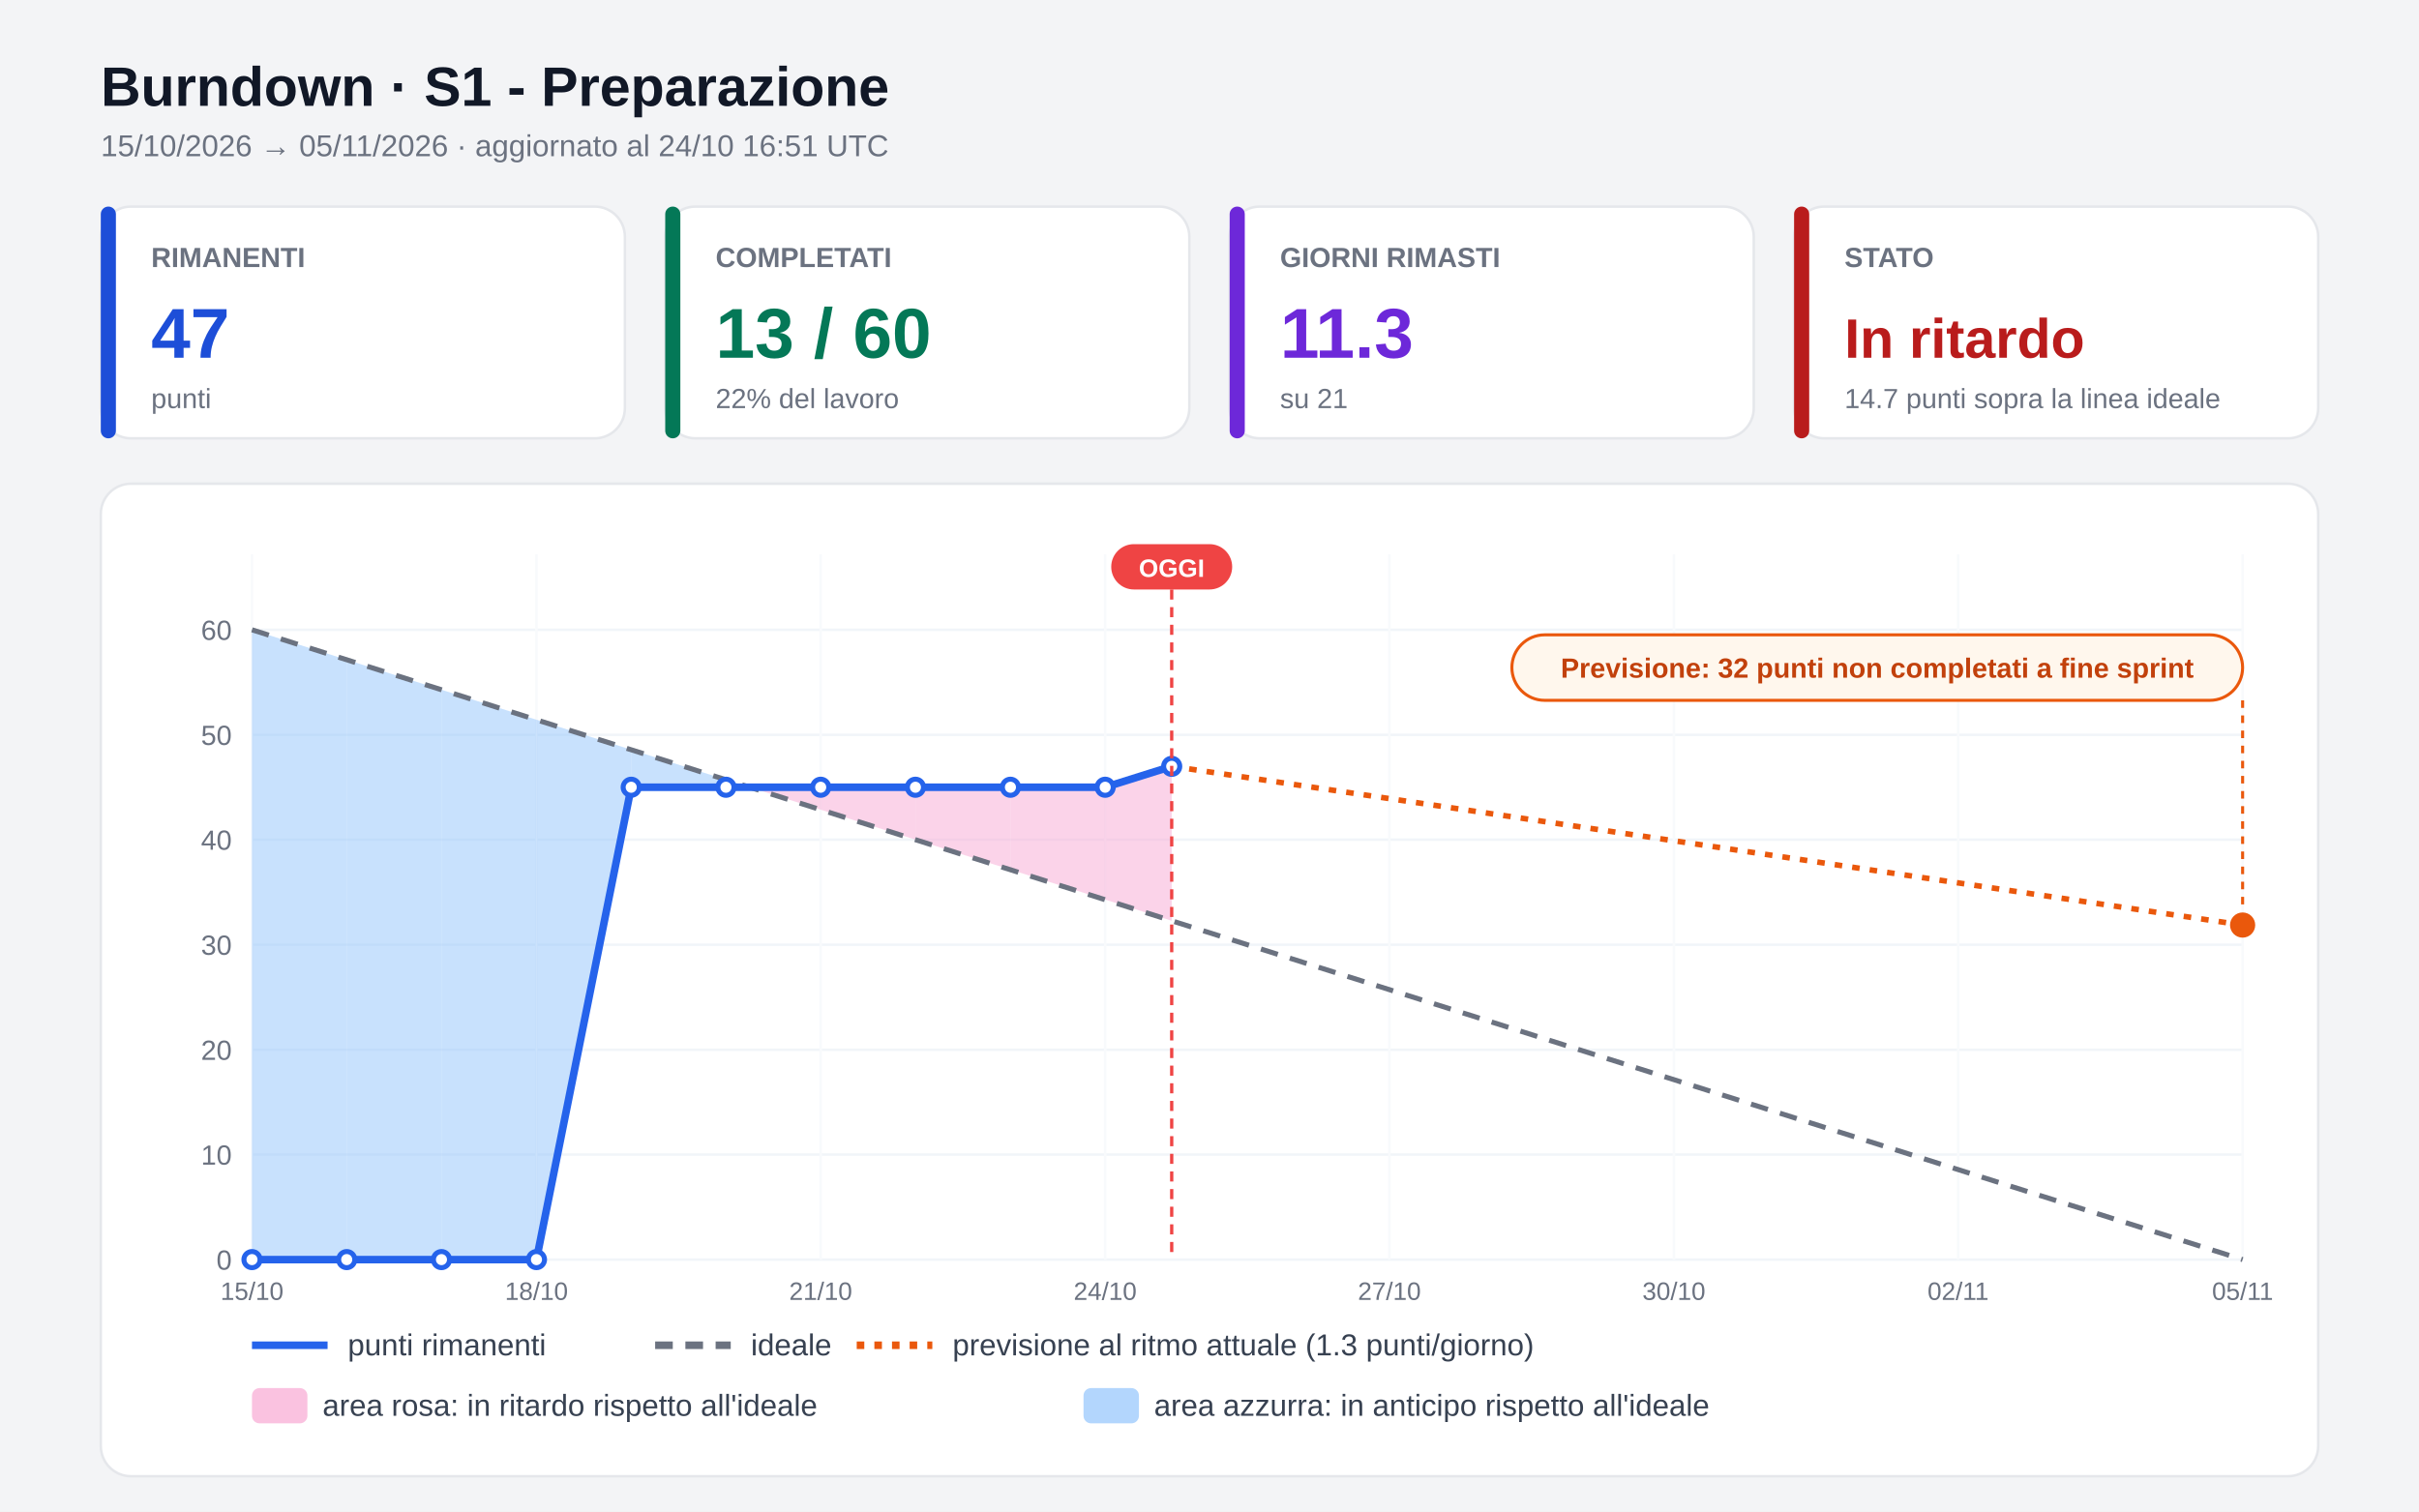
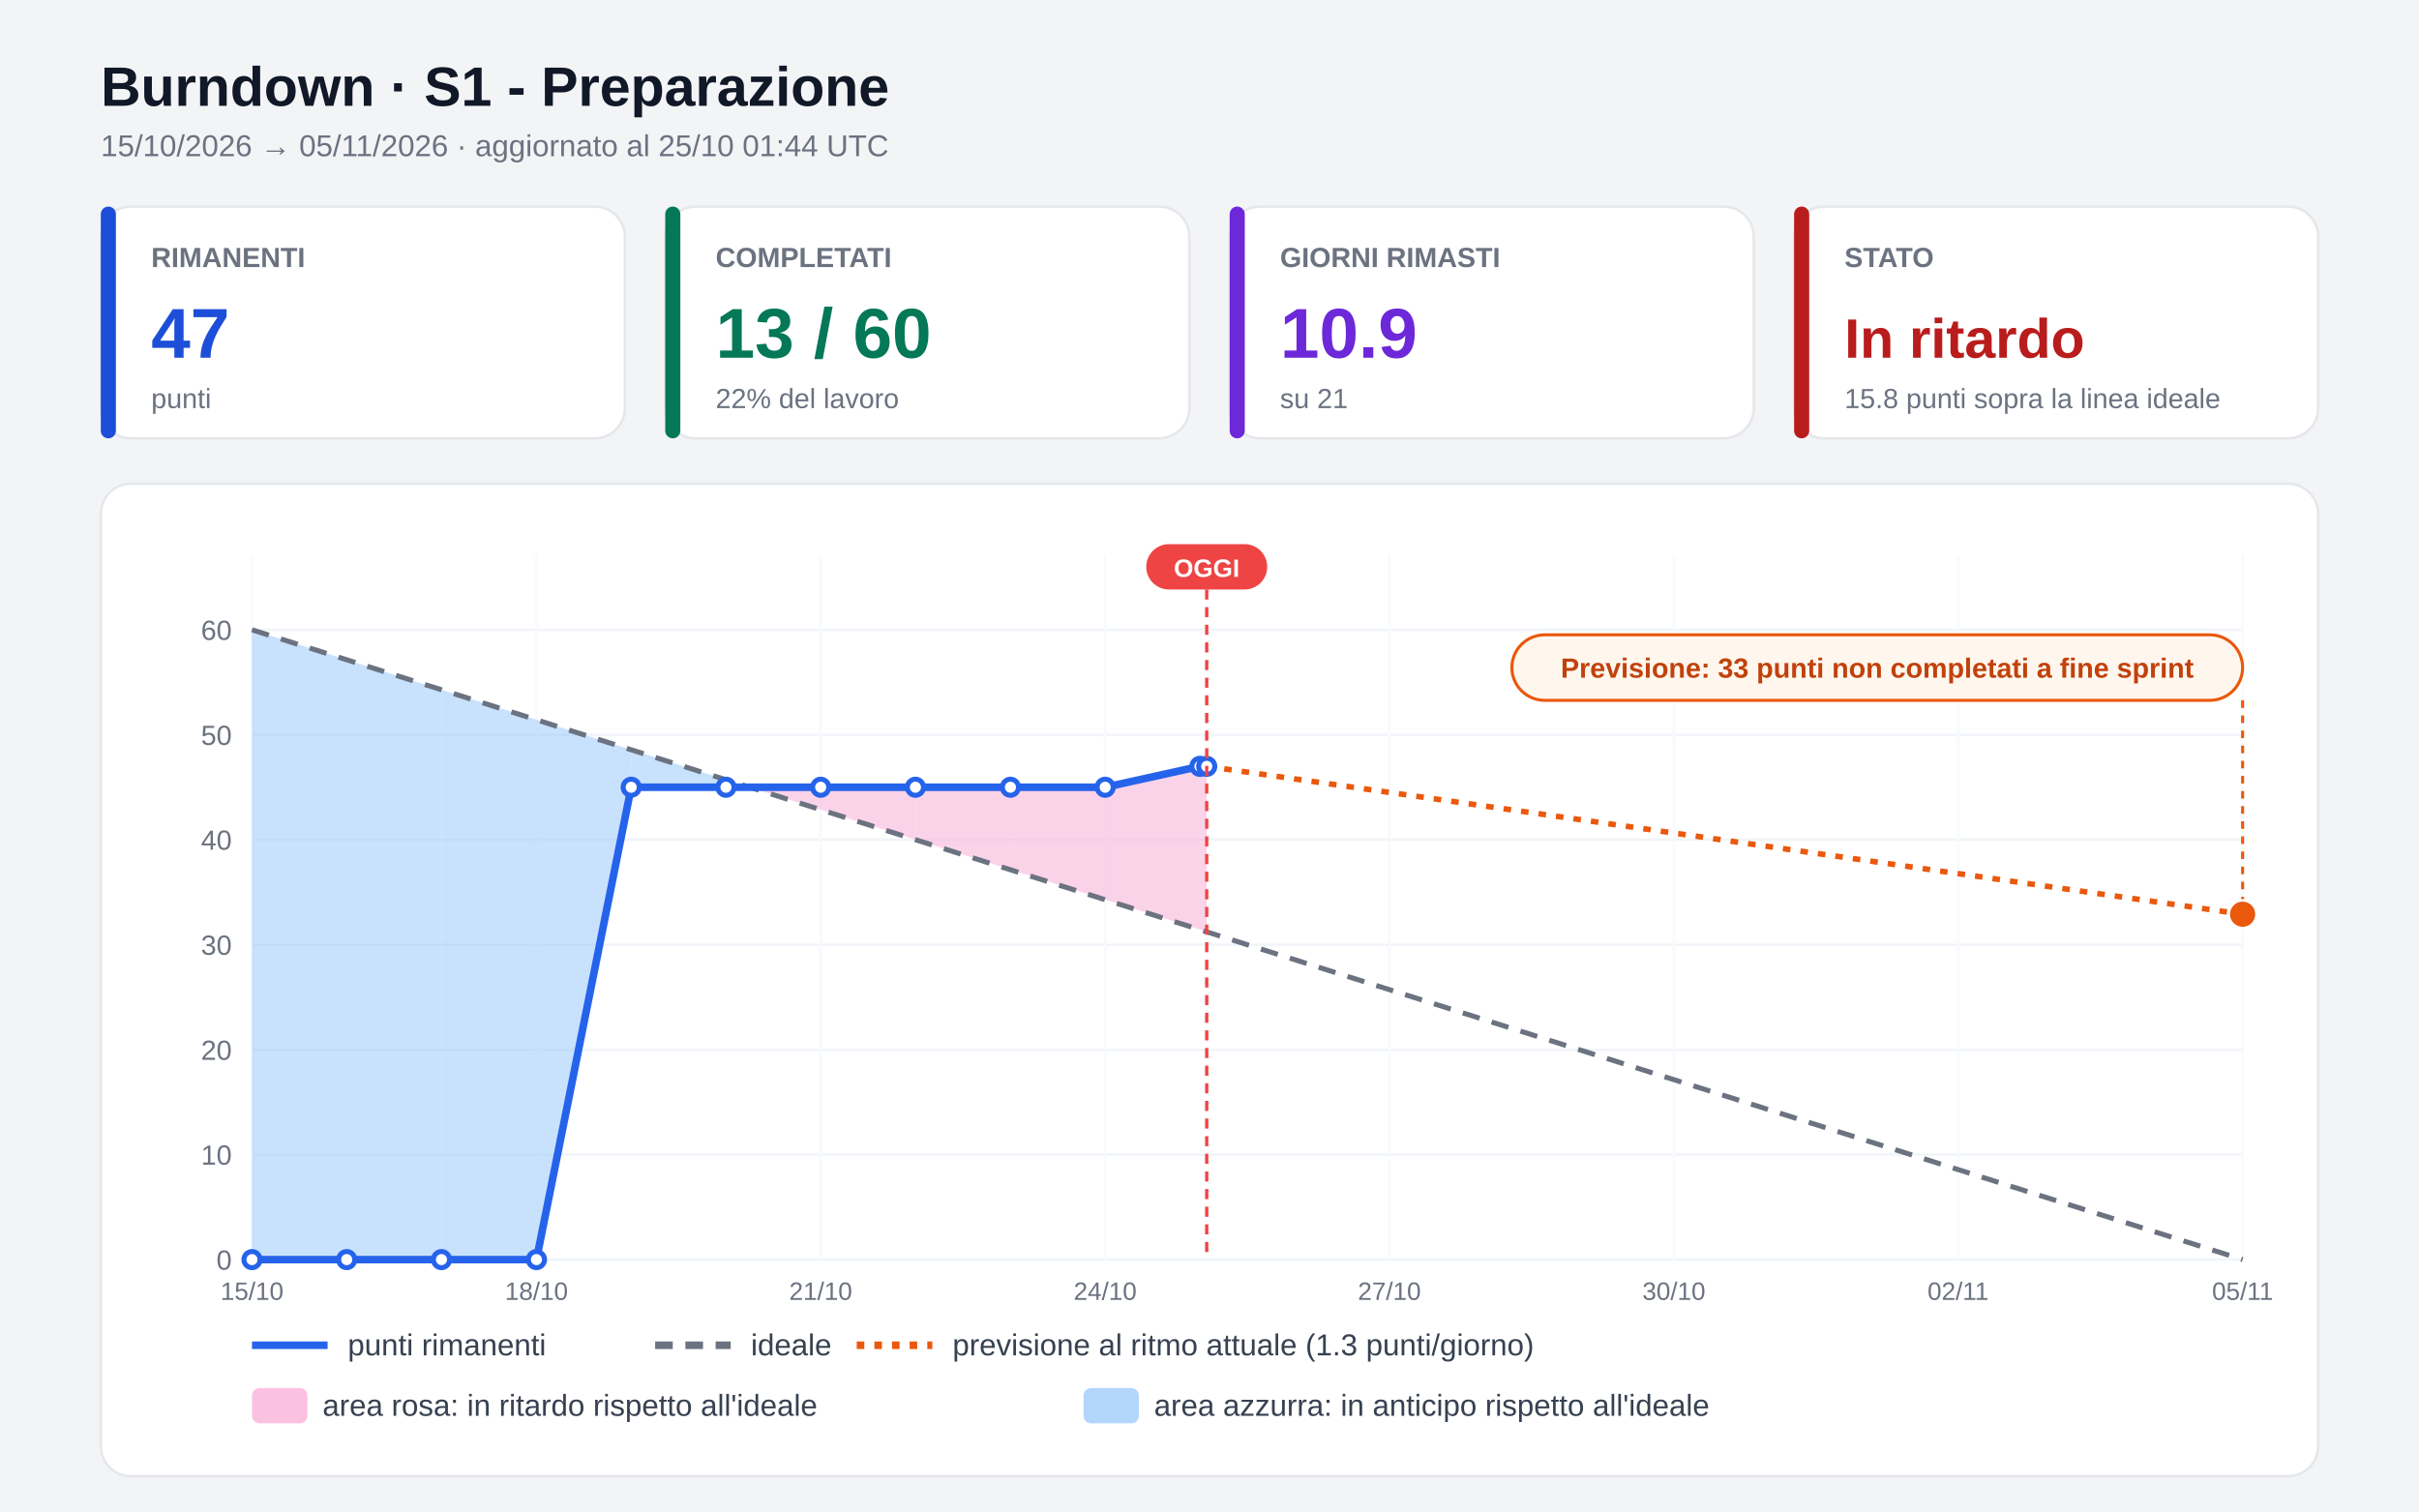
<svg xmlns="http://www.w3.org/2000/svg" viewBox="0 0 960 600" width="960" height="600" font-family="Arial">
  <rect width="960" height="600" fill="#f3f4f6" />
  <text x="40.0" y="42.0" font-size="22" text-anchor="start" fill="#111827" font-weight="bold">Burndown · S1 - Preparazione</text>
-   <text x="40.0" y="62.0" font-size="12" text-anchor="start" fill="#6b7280" font-weight="normal">15/10/2026 → 05/11/2026 · aggiornato al 24/10 16:51 UTC</text>
+   <text x="40.0" y="62.0" font-size="12" text-anchor="start" fill="#6b7280" font-weight="normal">15/10/2026 → 05/11/2026 · aggiornato al 25/10 01:44 UTC</text>
  <rect x="40.0" y="82.0" width="208.0" height="92.0" rx="12" fill="#ffffff" fill-opacity="1.0" stroke="#e5e7eb" stroke-width="1" />
  <rect x="40.0" y="82.0" width="6.0" height="92.0" rx="3" fill="#1d4ed8" fill-opacity="1.0" stroke="none" stroke-width="1" />
  <text x="60.0" y="106.0" font-size="11" text-anchor="start" fill="#6b7280" font-weight="bold">RIMANENTI</text>
  <text x="60.0" y="142.0" font-size="28" text-anchor="start" fill="#1d4ed8" font-weight="bold">47</text>
  <text x="60.0" y="162.0" font-size="11" text-anchor="start" fill="#6b7280" font-weight="normal">punti</text>
  <rect x="264.0" y="82.0" width="208.0" height="92.0" rx="12" fill="#ffffff" fill-opacity="1.0" stroke="#e5e7eb" stroke-width="1" />
  <rect x="264.0" y="82.0" width="6.0" height="92.0" rx="3" fill="#047857" fill-opacity="1.0" stroke="none" stroke-width="1" />
  <text x="284.0" y="106.0" font-size="11" text-anchor="start" fill="#6b7280" font-weight="bold">COMPLETATI</text>
  <text x="284.0" y="142.0" font-size="28" text-anchor="start" fill="#047857" font-weight="bold">13 / 60</text>
  <text x="284.0" y="162.0" font-size="11" text-anchor="start" fill="#6b7280" font-weight="normal">22% del lavoro</text>
  <rect x="488.0" y="82.0" width="208.0" height="92.0" rx="12" fill="#ffffff" fill-opacity="1.0" stroke="#e5e7eb" stroke-width="1" />
  <rect x="488.0" y="82.0" width="6.0" height="92.0" rx="3" fill="#6d28d9" fill-opacity="1.0" stroke="none" stroke-width="1" />
  <text x="508.0" y="106.0" font-size="11" text-anchor="start" fill="#6b7280" font-weight="bold">GIORNI RIMASTI</text>
-   <text x="508.0" y="142.0" font-size="28" text-anchor="start" fill="#6d28d9" font-weight="bold">11.3</text>
+   <text x="508.0" y="142.0" font-size="28" text-anchor="start" fill="#6d28d9" font-weight="bold">10.9</text>
  <text x="508.0" y="162.0" font-size="11" text-anchor="start" fill="#6b7280" font-weight="normal">su 21</text>
  <rect x="712.0" y="82.0" width="208.0" height="92.0" rx="12" fill="#ffffff" fill-opacity="1.0" stroke="#e5e7eb" stroke-width="1" />
  <rect x="712.0" y="82.0" width="6.0" height="92.0" rx="3" fill="#b91c1c" fill-opacity="1.0" stroke="none" stroke-width="1" />
  <text x="732.0" y="106.0" font-size="11" text-anchor="start" fill="#6b7280" font-weight="bold">STATO</text>
  <text x="732.0" y="142.0" font-size="22" text-anchor="start" fill="#b91c1c" font-weight="bold">In ritardo</text>
-   <text x="732.0" y="162.0" font-size="11" text-anchor="start" fill="#6b7280" font-weight="normal">14.7 punti sopra la linea ideale</text>
+   <text x="732.0" y="162.0" font-size="11" text-anchor="start" fill="#6b7280" font-weight="normal">15.8 punti sopra la linea ideale</text>
  <rect x="40.0" y="192.0" width="880.0" height="394.0" rx="12" fill="#ffffff" fill-opacity="1.0" stroke="#e5e7eb" stroke-width="1" />
  <line x1="100.0" y1="500.0" x2="890.0" y2="500.0" stroke="#f1f5f9" stroke-width="1" />
  <text x="92.0" y="504.0" font-size="11" text-anchor="end" fill="#6b7280" font-weight="normal">0</text>
  <line x1="100.0" y1="458.3" x2="890.0" y2="458.3" stroke="#f1f5f9" stroke-width="1" />
  <text x="92.0" y="462.3" font-size="11" text-anchor="end" fill="#6b7280" font-weight="normal">10</text>
  <line x1="100.0" y1="416.7" x2="890.0" y2="416.7" stroke="#f1f5f9" stroke-width="1" />
  <text x="92.0" y="420.7" font-size="11" text-anchor="end" fill="#6b7280" font-weight="normal">20</text>
  <line x1="100.0" y1="375.0" x2="890.0" y2="375.0" stroke="#f1f5f9" stroke-width="1" />
  <text x="92.0" y="379.0" font-size="11" text-anchor="end" fill="#6b7280" font-weight="normal">30</text>
  <line x1="100.0" y1="333.3" x2="890.0" y2="333.3" stroke="#f1f5f9" stroke-width="1" />
  <text x="92.0" y="337.3" font-size="11" text-anchor="end" fill="#6b7280" font-weight="normal">40</text>
  <line x1="100.0" y1="291.7" x2="890.0" y2="291.7" stroke="#f1f5f9" stroke-width="1" />
  <text x="92.0" y="295.7" font-size="11" text-anchor="end" fill="#6b7280" font-weight="normal">50</text>
  <line x1="100.0" y1="250.0" x2="890.0" y2="250.0" stroke="#f1f5f9" stroke-width="1" />
  <text x="92.0" y="254.0" font-size="11" text-anchor="end" fill="#6b7280" font-weight="normal">60</text>
  <line x1="100.0" y1="220.0" x2="100.0" y2="500.0" stroke="#f8fafc" stroke-width="1" />
  <text x="100.0" y="516.0" font-size="10" text-anchor="middle" fill="#6b7280" font-weight="normal">15/10</text>
  <line x1="212.9" y1="220.0" x2="212.9" y2="500.0" stroke="#f8fafc" stroke-width="1" />
  <text x="212.9" y="516.0" font-size="10" text-anchor="middle" fill="#6b7280" font-weight="normal">18/10</text>
  <line x1="325.7" y1="220.0" x2="325.7" y2="500.0" stroke="#f8fafc" stroke-width="1" />
  <text x="325.7" y="516.0" font-size="10" text-anchor="middle" fill="#6b7280" font-weight="normal">21/10</text>
  <line x1="438.6" y1="220.0" x2="438.6" y2="500.0" stroke="#f8fafc" stroke-width="1" />
  <text x="438.6" y="516.0" font-size="10" text-anchor="middle" fill="#6b7280" font-weight="normal">24/10</text>
  <line x1="551.4" y1="220.0" x2="551.4" y2="500.0" stroke="#f8fafc" stroke-width="1" />
  <text x="551.4" y="516.0" font-size="10" text-anchor="middle" fill="#6b7280" font-weight="normal">27/10</text>
  <line x1="664.3" y1="220.0" x2="664.3" y2="500.0" stroke="#f8fafc" stroke-width="1" />
  <text x="664.3" y="516.0" font-size="10" text-anchor="middle" fill="#6b7280" font-weight="normal">30/10</text>
  <line x1="777.1" y1="220.0" x2="777.1" y2="500.0" stroke="#f8fafc" stroke-width="1" />
  <text x="777.1" y="516.0" font-size="10" text-anchor="middle" fill="#6b7280" font-weight="normal">02/11</text>
  <line x1="890.0" y1="220.0" x2="890.0" y2="500.0" stroke="#f8fafc" stroke-width="1" />
  <text x="890.0" y="516.0" font-size="10" text-anchor="middle" fill="#6b7280" font-weight="normal">05/11</text>
  <polygon points="100.0,500.0 137.6,500.0 137.6,261.9 100.0,250.0" fill="#93c5fd" fill-opacity="0.5" stroke="none" stroke-width="1.5" stroke-linejoin="round" />
  <polygon points="137.6,500.0 175.2,500.0 175.2,273.8 137.6,261.9" fill="#93c5fd" fill-opacity="0.5" stroke="none" stroke-width="1.5" stroke-linejoin="round" />
  <polygon points="175.2,500.0 212.9,500.0 212.9,285.7 175.2,273.8" fill="#93c5fd" fill-opacity="0.5" stroke="none" stroke-width="1.5" stroke-linejoin="round" />
  <polygon points="212.9,500.0 250.5,312.5 250.5,297.6 212.9,285.7" fill="#93c5fd" fill-opacity="0.5" stroke="none" stroke-width="1.5" stroke-linejoin="round" />
  <polygon points="250.5,312.5 288.1,312.5 288.1,309.5 250.5,297.6" fill="#93c5fd" fill-opacity="0.5" stroke="none" stroke-width="1.5" stroke-linejoin="round" />
  <polygon points="288.1,312.5 297.5,312.5 288.1,309.5" fill="#93c5fd" fill-opacity="0.5" stroke="none" stroke-width="1.5" stroke-linejoin="round" />
  <polygon points="297.5,312.5 325.7,312.5 325.7,321.4" fill="#f9a8d4" fill-opacity="0.5" stroke="none" stroke-width="1.5" stroke-linejoin="round" />
  <polygon points="325.7,312.5 363.3,312.5 363.3,333.3 325.7,321.4" fill="#f9a8d4" fill-opacity="0.5" stroke="none" stroke-width="1.5" stroke-linejoin="round" />
  <polygon points="363.3,312.5 401.0,312.5 401.0,345.2 363.3,333.3" fill="#f9a8d4" fill-opacity="0.5" stroke="none" stroke-width="1.5" stroke-linejoin="round" />
  <polygon points="401.0,312.5 438.6,312.5 438.6,357.1 401.0,345.2" fill="#f9a8d4" fill-opacity="0.5" stroke="none" stroke-width="1.5" stroke-linejoin="round" />
-   <polygon points="438.6,312.5 465.0,304.2 465.0,365.5 438.6,357.1" fill="#f9a8d4" fill-opacity="0.5" stroke="none" stroke-width="1.5" stroke-linejoin="round" />
+   <polygon points="438.6,312.5 476.2,304.2 476.2,369.0 438.6,357.1" fill="#f9a8d4" fill-opacity="0.5" stroke="none" stroke-width="1.5" stroke-linejoin="round" />
+   <polygon points="476.2,304.2 478.9,304.2 478.9,369.9 476.2,369.0" fill="#f9a8d4" fill-opacity="0.5" stroke="none" stroke-width="1.5" stroke-linejoin="round" />
  <polyline points="100.0,250.0 890.0,500.0" fill="none" fill-opacity="1.0" stroke="#6b7280" stroke-width="2" stroke-linejoin="round" stroke-dasharray="7 5" />
-   <polyline points="465.0,304.2 890.0,367.2" fill="none" fill-opacity="1.0" stroke="#ea580c" stroke-width="2.2" stroke-linejoin="round" stroke-dasharray="3 4" />
-   <polyline points="100.0,500.0 137.6,500.0 175.2,500.0 212.9,500.0 250.5,312.5 288.1,312.5 325.7,312.5 363.3,312.5 401.0,312.5 438.6,312.5 465.0,304.2" fill="none" fill-opacity="1.0" stroke="#2563eb" stroke-width="3" stroke-linejoin="round" />
+   <polyline points="478.9,304.2 890.0,362.9" fill="none" fill-opacity="1.0" stroke="#ea580c" stroke-width="2.2" stroke-linejoin="round" stroke-dasharray="3 4" />
+   <polyline points="100.0,500.0 137.6,500.0 175.2,500.0 212.9,500.0 250.5,312.5 288.1,312.5 325.7,312.5 363.3,312.5 401.0,312.5 438.6,312.5 476.2,304.2 478.9,304.2" fill="none" fill-opacity="1.0" stroke="#2563eb" stroke-width="3" stroke-linejoin="round" />
  <circle cx="100.0" cy="500.0" r="3.2" fill="#ffffff" stroke="#2563eb" stroke-width="2" />
  <circle cx="137.6" cy="500.0" r="3.2" fill="#ffffff" stroke="#2563eb" stroke-width="2" />
  <circle cx="175.2" cy="500.0" r="3.2" fill="#ffffff" stroke="#2563eb" stroke-width="2" />
  <circle cx="212.9" cy="500.0" r="3.2" fill="#ffffff" stroke="#2563eb" stroke-width="2" />
  <circle cx="250.5" cy="312.5" r="3.2" fill="#ffffff" stroke="#2563eb" stroke-width="2" />
  <circle cx="288.1" cy="312.5" r="3.2" fill="#ffffff" stroke="#2563eb" stroke-width="2" />
  <circle cx="325.7" cy="312.5" r="3.2" fill="#ffffff" stroke="#2563eb" stroke-width="2" />
  <circle cx="363.3" cy="312.5" r="3.2" fill="#ffffff" stroke="#2563eb" stroke-width="2" />
  <circle cx="401.0" cy="312.5" r="3.2" fill="#ffffff" stroke="#2563eb" stroke-width="2" />
  <circle cx="438.6" cy="312.5" r="3.2" fill="#ffffff" stroke="#2563eb" stroke-width="2" />
-   <circle cx="465.0" cy="304.2" r="3.2" fill="#ffffff" stroke="#2563eb" stroke-width="2" />
-   <line x1="465.0" y1="220.0" x2="465.0" y2="500.0" stroke="#ef4444" stroke-width="1.3" stroke-dasharray="4 3" />
-   <rect x="441.0" y="216.0" width="48.0" height="18.0" rx="9" fill="#ef4444" fill-opacity="1.0" stroke="none" stroke-width="1" />
-   <text x="465.0" y="229.0" font-size="10" text-anchor="middle" fill="#ffffff" font-weight="bold">OGGI</text>
-   <circle cx="890.0" cy="367.2" r="5" fill="#ea580c" />
-   <line x1="890.0" y1="278.0" x2="890.0" y2="361.2" stroke="#ea580c" stroke-width="1.2" stroke-dasharray="3 3" />
+   <circle cx="476.2" cy="304.2" r="3.2" fill="#ffffff" stroke="#2563eb" stroke-width="2" />
+   <circle cx="478.9" cy="304.2" r="3.2" fill="#ffffff" stroke="#2563eb" stroke-width="2" />
+   <line x1="478.9" y1="220.0" x2="478.9" y2="500.0" stroke="#ef4444" stroke-width="1.3" stroke-dasharray="4 3" />
+   <rect x="454.9" y="216.0" width="48.0" height="18.0" rx="9" fill="#ef4444" fill-opacity="1.0" stroke="none" stroke-width="1" />
+   <text x="478.9" y="229.0" font-size="10" text-anchor="middle" fill="#ffffff" font-weight="bold">OGGI</text>
+   <circle cx="890.0" cy="362.9" r="5" fill="#ea580c" />
+   <line x1="890.0" y1="278.0" x2="890.0" y2="356.9" stroke="#ea580c" stroke-width="1.2" stroke-dasharray="3 3" />
  <rect x="600.0" y="252.0" width="290.0" height="26.0" rx="13" fill="#fff7ed" fill-opacity="1.0" stroke="#ea580c" stroke-width="1.2" />
-   <text x="745.0" y="269.0" font-size="11" text-anchor="middle" fill="#c2410c" font-weight="bold">Previsione: 32 punti non completati a fine sprint</text>
+   <text x="745.0" y="269.0" font-size="11" text-anchor="middle" fill="#c2410c" font-weight="bold">Previsione: 33 punti non completati a fine sprint</text>
  <line x1="100.0" y1="534.0" x2="130.0" y2="534.0" stroke="#2563eb" stroke-width="3" />
  <text x="138.0" y="538.0" font-size="12" text-anchor="start" fill="#374151" font-weight="normal">punti rimanenti</text>
  <line x1="260.0" y1="534.0" x2="290.0" y2="534.0" stroke="#6b7280" stroke-width="3" stroke-dasharray="7 5" />
  <text x="298.0" y="538.0" font-size="12" text-anchor="start" fill="#374151" font-weight="normal">ideale</text>
  <line x1="340.0" y1="534.0" x2="370.0" y2="534.0" stroke="#ea580c" stroke-width="3" stroke-dasharray="3 4" />
  <text x="378.0" y="538.0" font-size="12" text-anchor="start" fill="#374151" font-weight="normal">previsione al ritmo attuale (1.3 punti/giorno)</text>
  <rect x="100.0" y="551.0" width="22.0" height="14.0" rx="3" fill="#f9a8d4" fill-opacity="0.7" stroke="none" stroke-width="1" />
  <text x="128.0" y="562.0" font-size="12" text-anchor="start" fill="#374151" font-weight="normal">area rosa: in ritardo rispetto all'ideale</text>
  <rect x="430.0" y="551.0" width="22.0" height="14.0" rx="3" fill="#93c5fd" fill-opacity="0.7" stroke="none" stroke-width="1" />
  <text x="458.0" y="562.0" font-size="12" text-anchor="start" fill="#374151" font-weight="normal">area azzurra: in anticipo rispetto all'ideale</text>
</svg>
